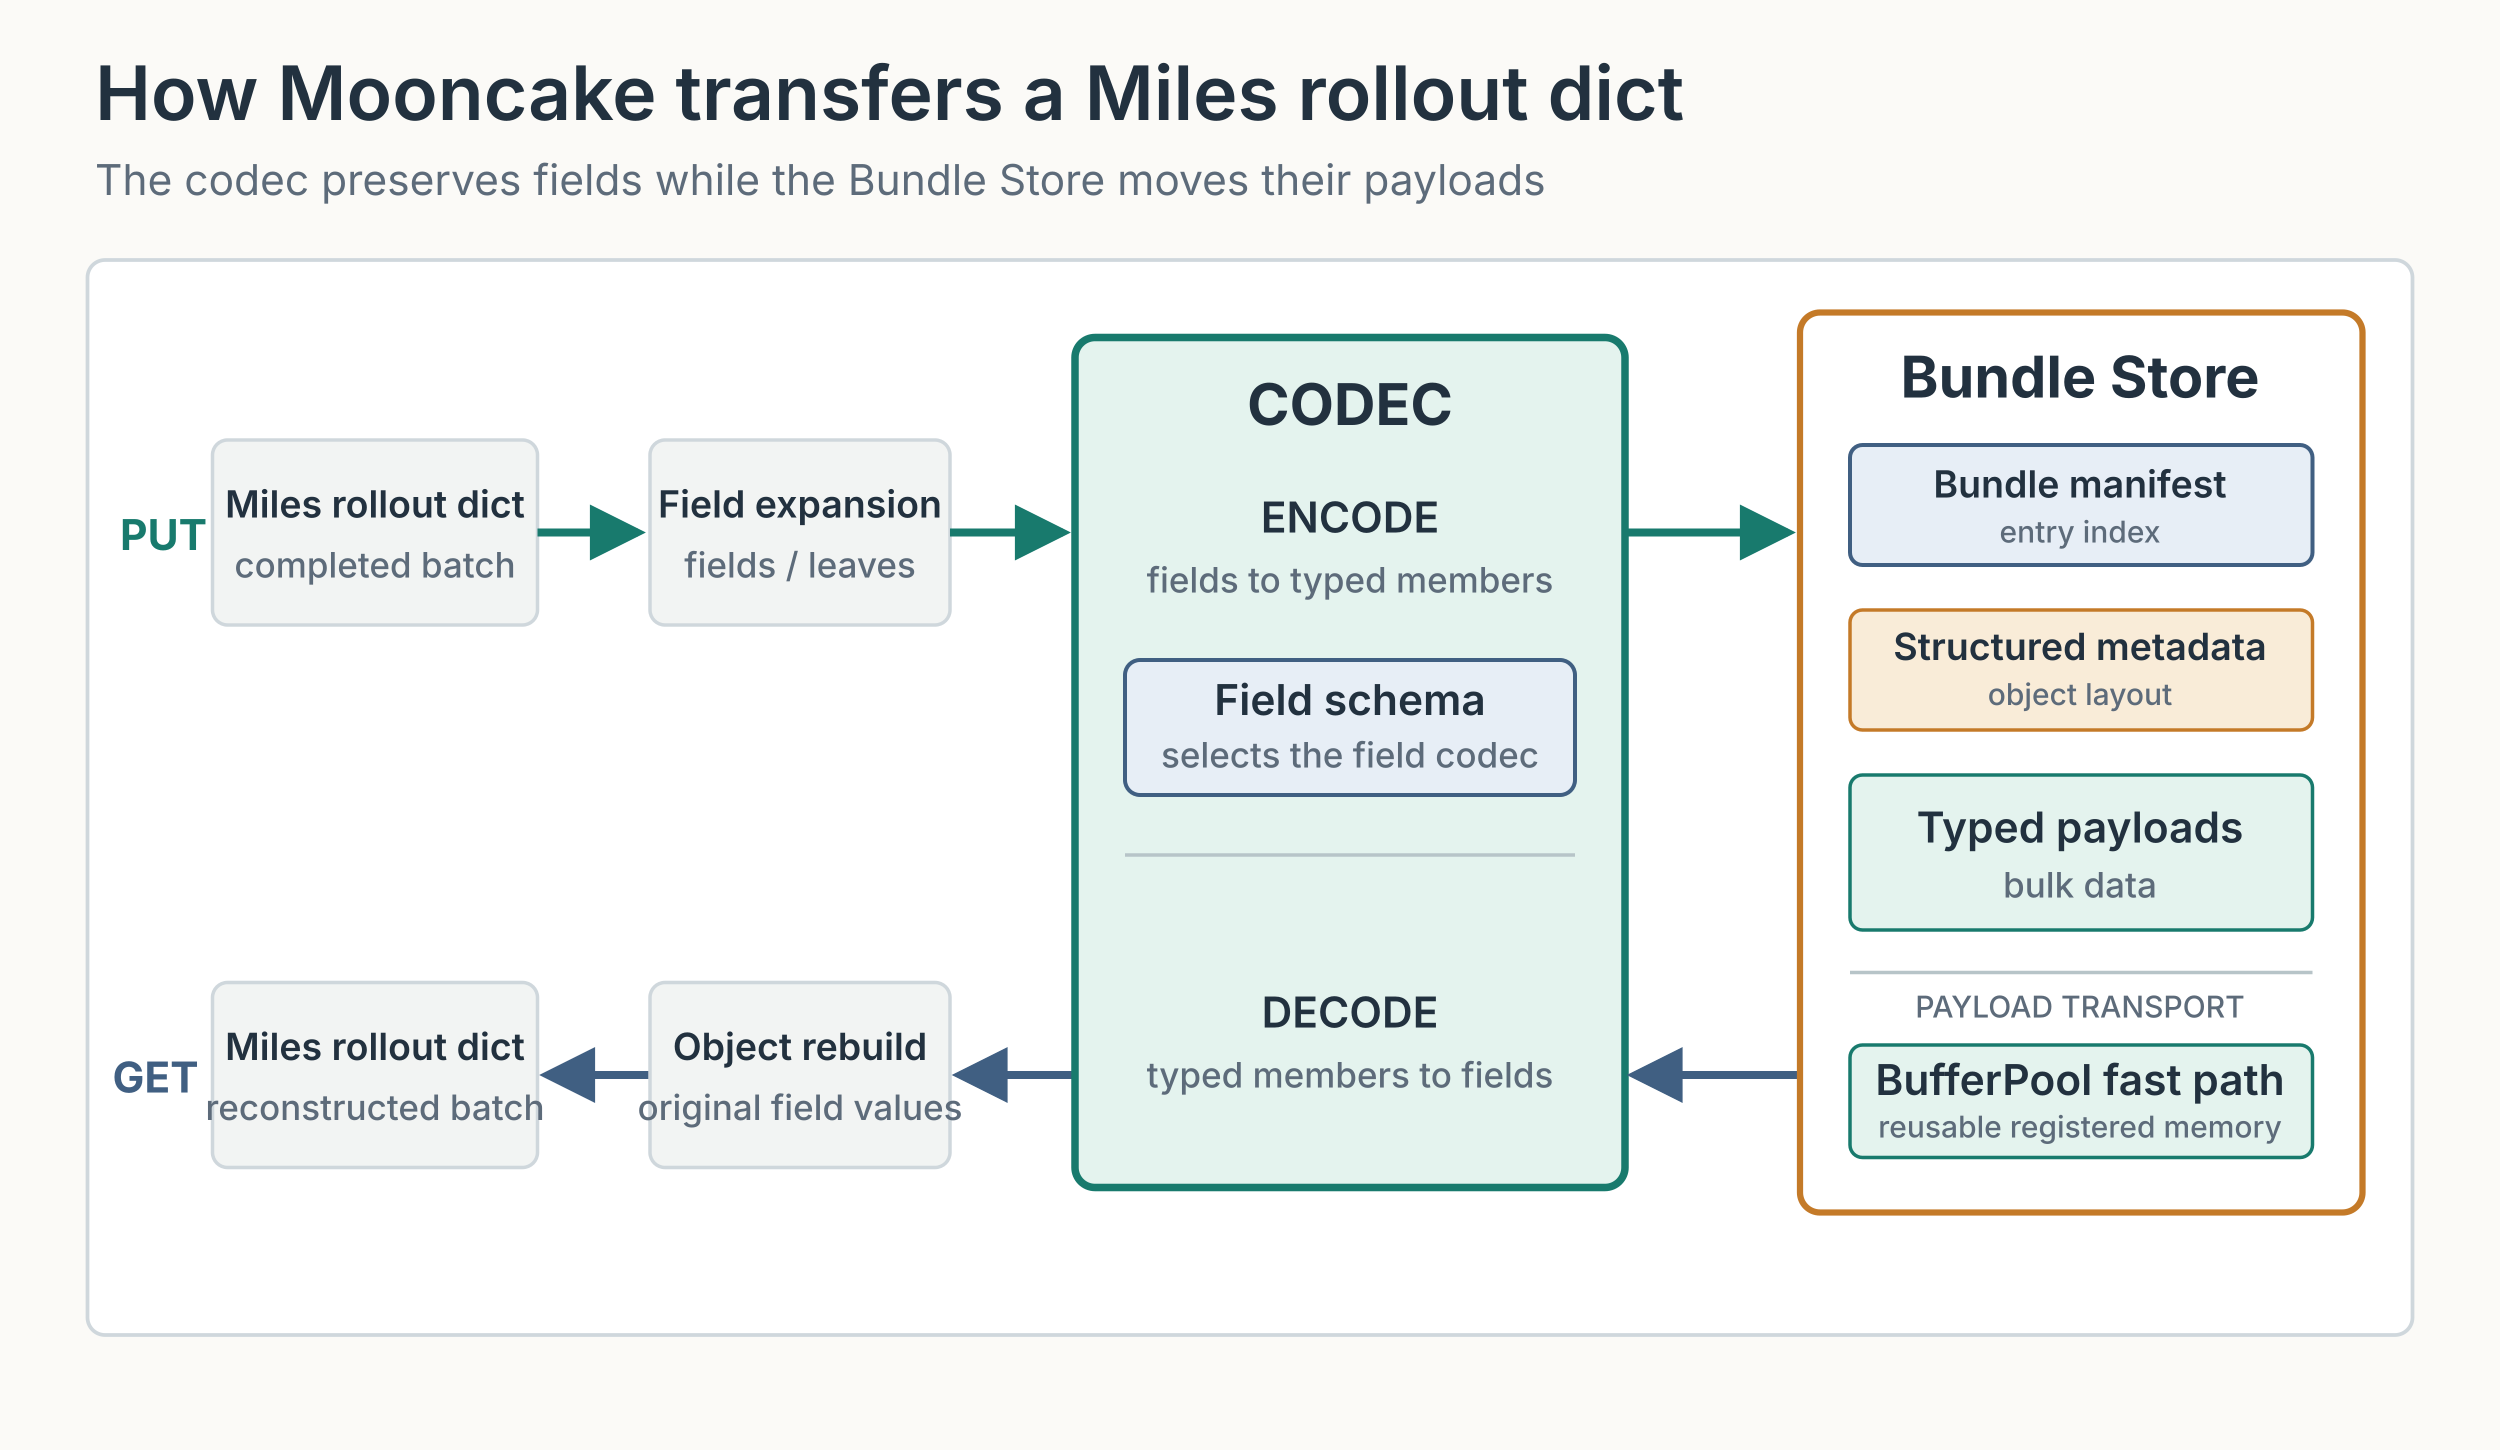
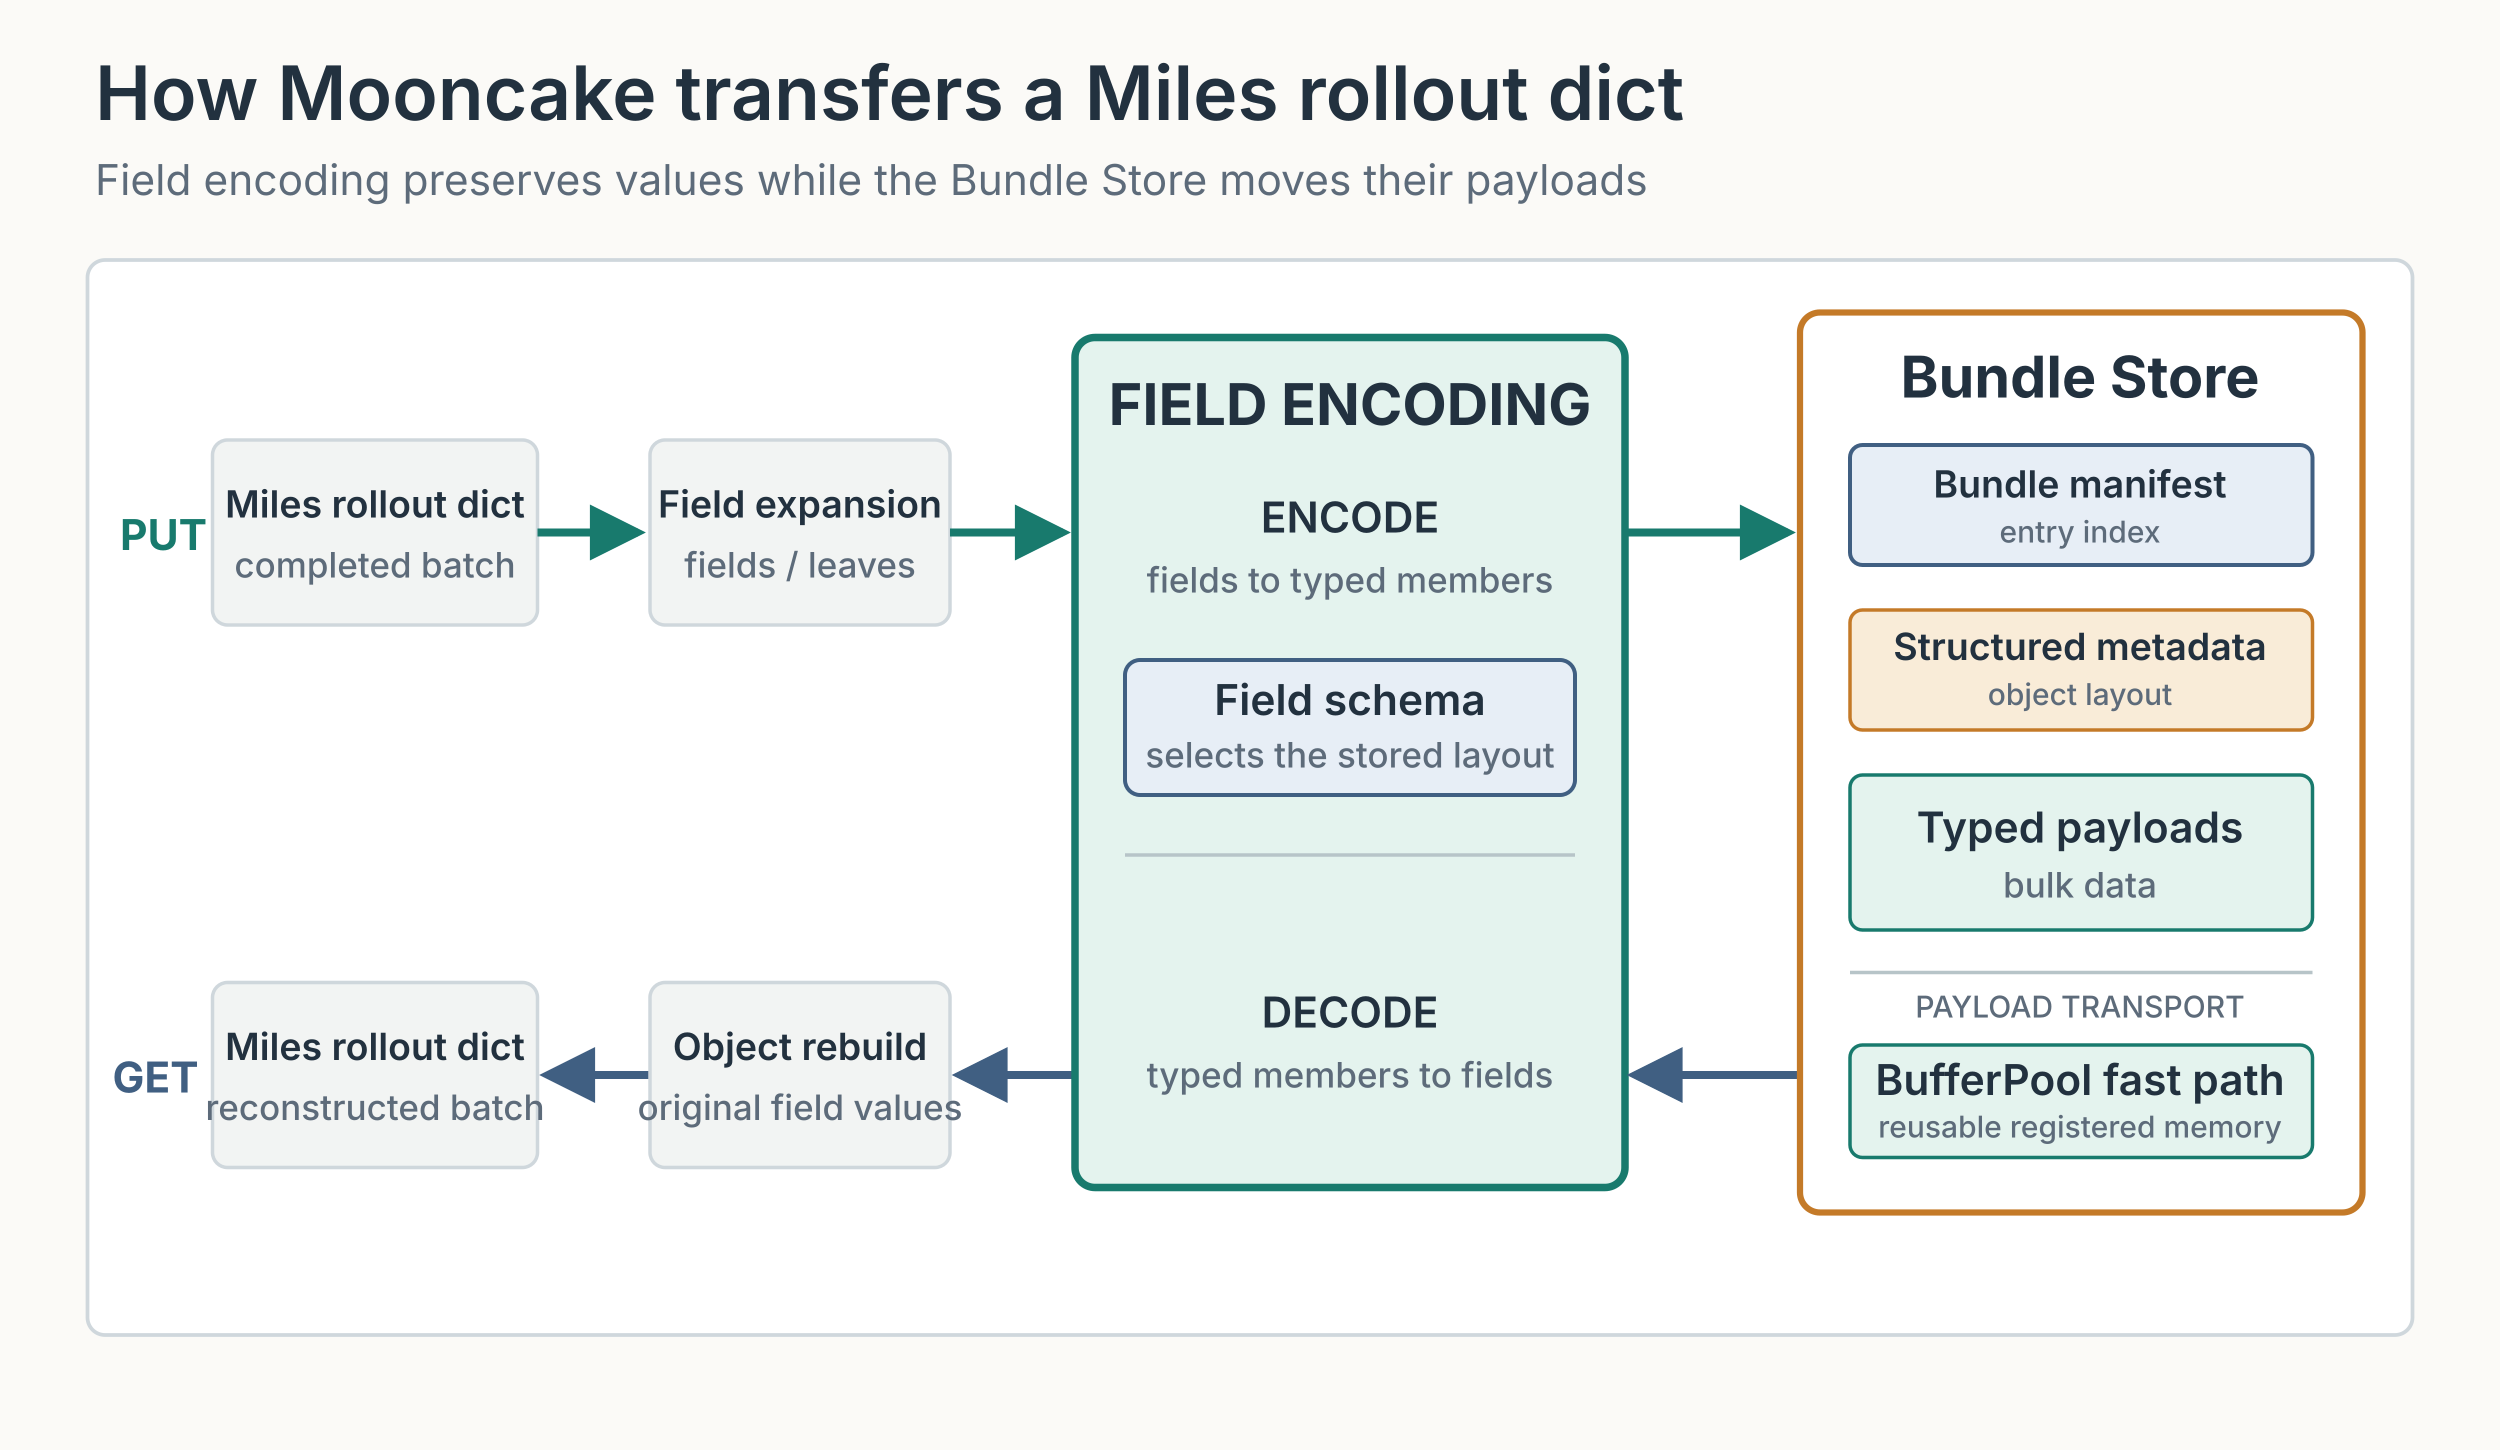
<svg xmlns="http://www.w3.org/2000/svg" width="1000" height="580" viewBox="0 0 1000 580" role="img" aria-labelledby="title desc">
  <defs>
    <marker id="arrow-right" viewBox="0 0 10 10" refX="8.5" refY="5" markerWidth="7" markerHeight="7" orient="auto">
      <path d="M0 0 L10 5 L0 10 z" fill="#187a6d" />
    </marker>
    <marker id="arrow-get" viewBox="0 0 10 10" refX="8.5" refY="5" markerWidth="7" markerHeight="7" orient="auto">
      <path d="M0 0 L10 5 L0 10 z" fill="#405f82" />
    </marker>
    <style>
      .bg { fill: #fbfaf7; }
      .title { font: 600 30px -apple-system, BlinkMacSystemFont, "Segoe UI", sans-serif; fill: #22313f; }
      .subtitle { font: 400 17px -apple-system, BlinkMacSystemFont, "Segoe UI", sans-serif; fill: #5d6b7a; }
      .heading { font: 700 23px -apple-system, BlinkMacSystemFont, "Segoe UI", sans-serif; fill: #22313f; }
      .label { font: 600 17px -apple-system, BlinkMacSystemFont, "Segoe UI", sans-serif; fill: #22313f; }
      .box-label { font: 600 15px -apple-system, BlinkMacSystemFont, "Segoe UI", sans-serif; fill: #22313f; }
      .member-label { font: 600 15px -apple-system, BlinkMacSystemFont, "Segoe UI", sans-serif; fill: #22313f; }
      .small { font: 500 14px -apple-system, BlinkMacSystemFont, "Segoe UI", sans-serif; fill: #5d6b7a; }
      .tiny { font: 500 12px -apple-system, BlinkMacSystemFont, "Segoe UI", sans-serif; fill: #5d6b7a; }
      .lane-put { font: 700 17px -apple-system, BlinkMacSystemFont, "Segoe UI", sans-serif; fill: #187a6d; }
      .lane-get { font: 700 17px -apple-system, BlinkMacSystemFont, "Segoe UI", sans-serif; fill: #405f82; }
      .panel { fill: #fff; stroke: #cfd7dc; stroke-width: 1.5; }
      .neutral { fill: #f2f4f3; stroke: #cfd7dc; stroke-width: 1.4; }
      .codec { fill: #e4f3ee; stroke: #187a6d; stroke-width: 3; }
      .schema { fill: #e7eef6; stroke: #405f82; stroke-width: 1.6; }
      .bundle { fill: #fff; stroke: #c47a28; stroke-width: 2.5; }
      .member { fill: #f9ecd8; stroke: #c47a28; stroke-width: 1.4; }
      .manifest { fill: #e7eef6; stroke: #405f82; stroke-width: 1.6; }
      .payload { fill: #e4f3ee; stroke: #187a6d; stroke-width: 1.4; }
      .put { fill: none; stroke: #187a6d; stroke-width: 3.2; marker-end: url(#arrow-right); }
      .get { fill: none; stroke: #405f82; stroke-width: 3.2; marker-end: url(#arrow-get); }
      .divider { stroke: #b7c4c8; stroke-width: 1.4; }
    </style>
  </defs>
  <rect class="bg" width="1000" height="580" />
  <text class="title" x="38" y="48">How Mooncake transfers a Miles rollout dict</text>
-   <text class="subtitle" x="38" y="78">The codec preserves fields while the Bundle Store moves their payloads</text>
+   <text class="subtitle" x="38" y="78">Field encoding preserves values while the Bundle Store moves their payloads</text>
  <rect class="panel" x="35" y="104" width="930" height="430" rx="7" />
  <text class="lane-put" x="48" y="220">PUT</text>
  <rect class="neutral" x="85" y="176" width="130" height="74" rx="6" />
  <text class="box-label" x="150" y="207" text-anchor="middle">Miles rollout dict</text>
  <text class="small" x="150" y="231" text-anchor="middle">completed batch</text>
  <path class="put" d="M215 213 H255" />
  <rect class="neutral" x="260" y="176" width="120" height="74" rx="6" />
  <text class="box-label" x="320" y="207" text-anchor="middle">Field expansion</text>
  <text class="small" x="320" y="231" text-anchor="middle">fields / leaves</text>
  <path class="put" d="M380 213 H425" />
  <text class="lane-get" x="45" y="437">GET</text>
  <rect class="neutral" x="85" y="393" width="130" height="74" rx="6" />
  <text class="box-label" x="150" y="424" text-anchor="middle">Miles rollout dict</text>
  <text class="small" x="150" y="448" text-anchor="middle">reconstructed batch</text>
  <path class="get" d="M260 430 H219" />
  <rect class="neutral" x="260" y="393" width="120" height="74" rx="6" />
  <text class="box-label" x="320" y="424" text-anchor="middle">Object rebuild</text>
  <text class="small" x="320" y="448" text-anchor="middle">original field values</text>
  <path class="get" d="M430 430 H384" />
  <rect class="codec" x="430" y="135" width="220" height="340" rx="8" />
-   <text class="heading" x="540" y="170" text-anchor="middle">CODEC</text>
+   <text class="heading" x="540" y="170" text-anchor="middle">FIELD ENCODING</text>
  <text class="label" x="540" y="213" text-anchor="middle">ENCODE</text>
  <text class="small" x="540" y="237" text-anchor="middle">fields to typed members</text>
  <rect class="schema" x="450" y="264" width="180" height="54" rx="6" />
  <text class="label" x="540" y="286" text-anchor="middle">Field schema</text>
-   <text class="small" x="540" y="307" text-anchor="middle">selects the field codec</text>
+   <text class="small" x="540" y="307" text-anchor="middle">selects the stored layout</text>
  <line class="divider" x1="450" y1="342" x2="630" y2="342" />
  <text class="label" x="540" y="411" text-anchor="middle">DECODE</text>
  <text class="small" x="540" y="435" text-anchor="middle">typed members to fields</text>
  <path class="put" d="M650 213 H715" />
  <path class="get" d="M720 430 H654" />
  <rect class="bundle" x="720" y="125" width="225" height="360" rx="8" />
  <text class="heading" x="832" y="159" text-anchor="middle">Bundle Store</text>
  <rect class="manifest" x="740" y="178" width="185" height="48" rx="5" />
  <text class="member-label" x="832" y="199" text-anchor="middle">Bundle manifest</text>
  <text class="tiny" x="832" y="217" text-anchor="middle">entry index</text>
  <rect class="member" x="740" y="244" width="185" height="48" rx="5" />
  <text class="member-label" x="832" y="264" text-anchor="middle">Structured metadata</text>
  <text class="tiny" x="832" y="282" text-anchor="middle">object layout</text>
  <rect class="payload" x="740" y="310" width="185" height="62" rx="5" />
  <text class="label" x="832" y="337" text-anchor="middle">Typed payloads</text>
  <text class="small" x="832" y="359" text-anchor="middle">bulk data</text>
  <line class="divider" x1="740" y1="389" x2="925" y2="389" />
  <text class="tiny" x="832" y="407" text-anchor="middle">PAYLOAD TRANSPORT</text>
  <rect class="payload" x="740" y="418" width="185" height="45" rx="5" />
  <text class="label" x="832" y="438" text-anchor="middle">BufferPool fast path</text>
  <text class="tiny" x="832" y="455" text-anchor="middle">reusable registered memory</text>
</svg>
